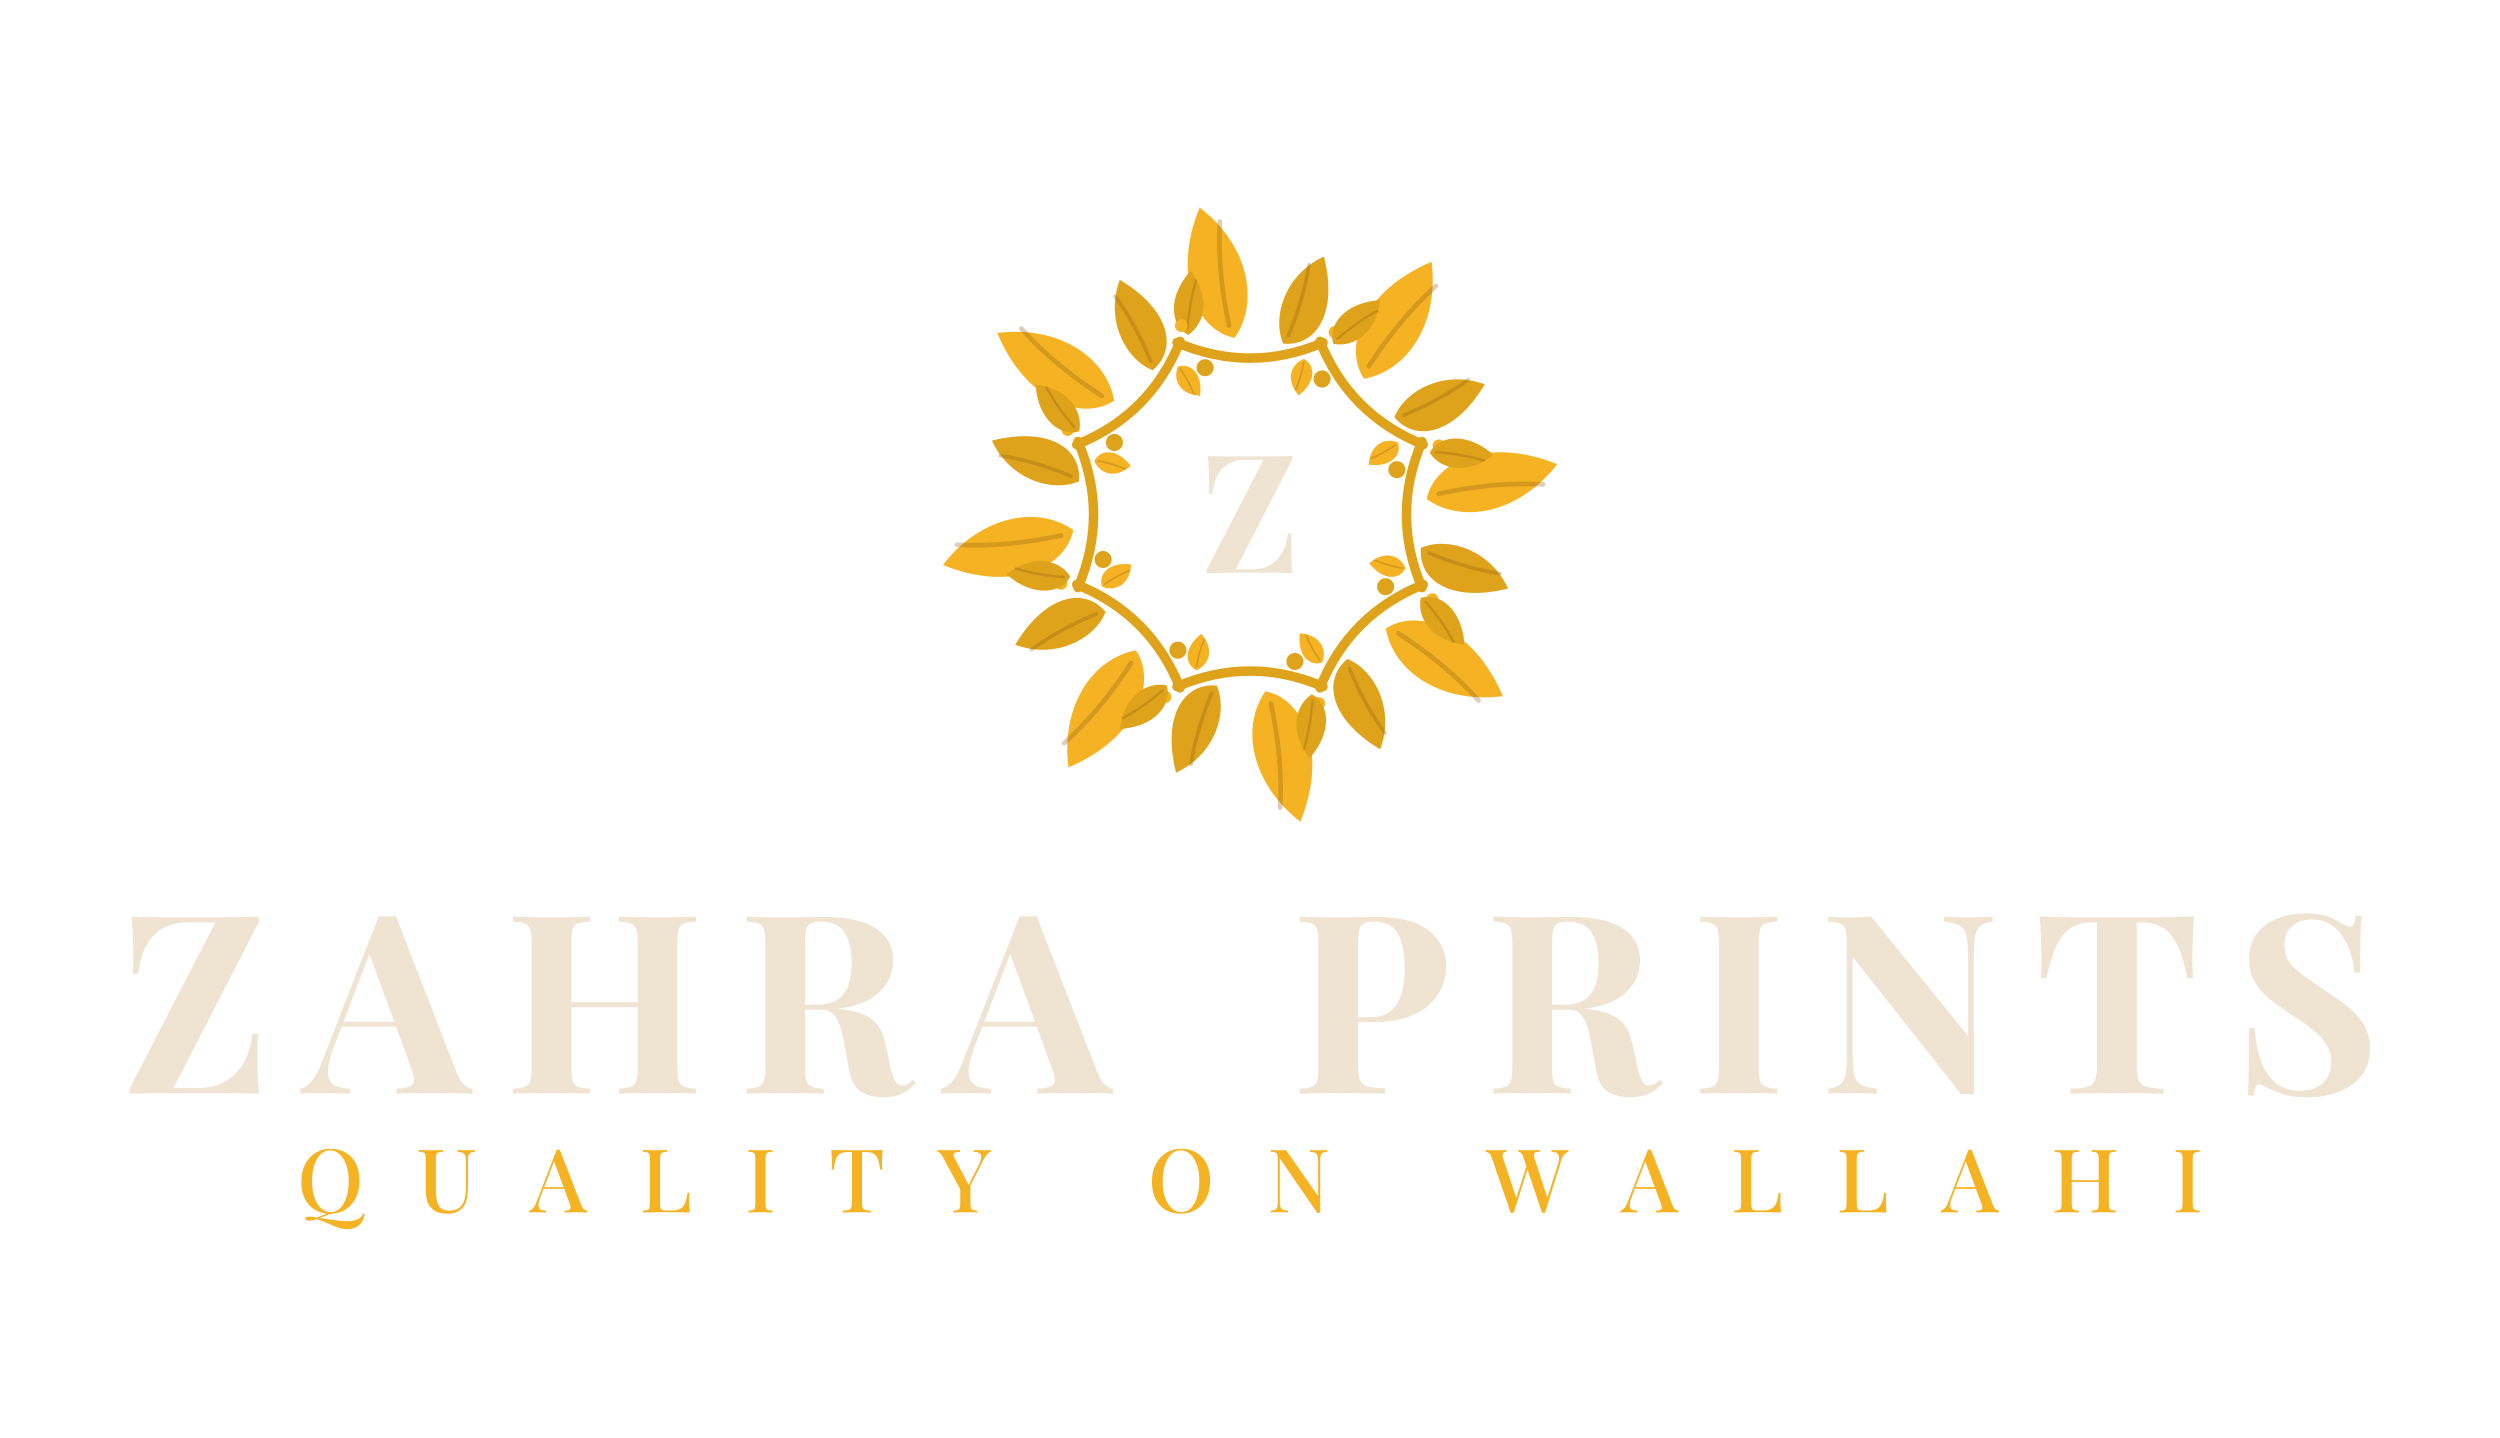
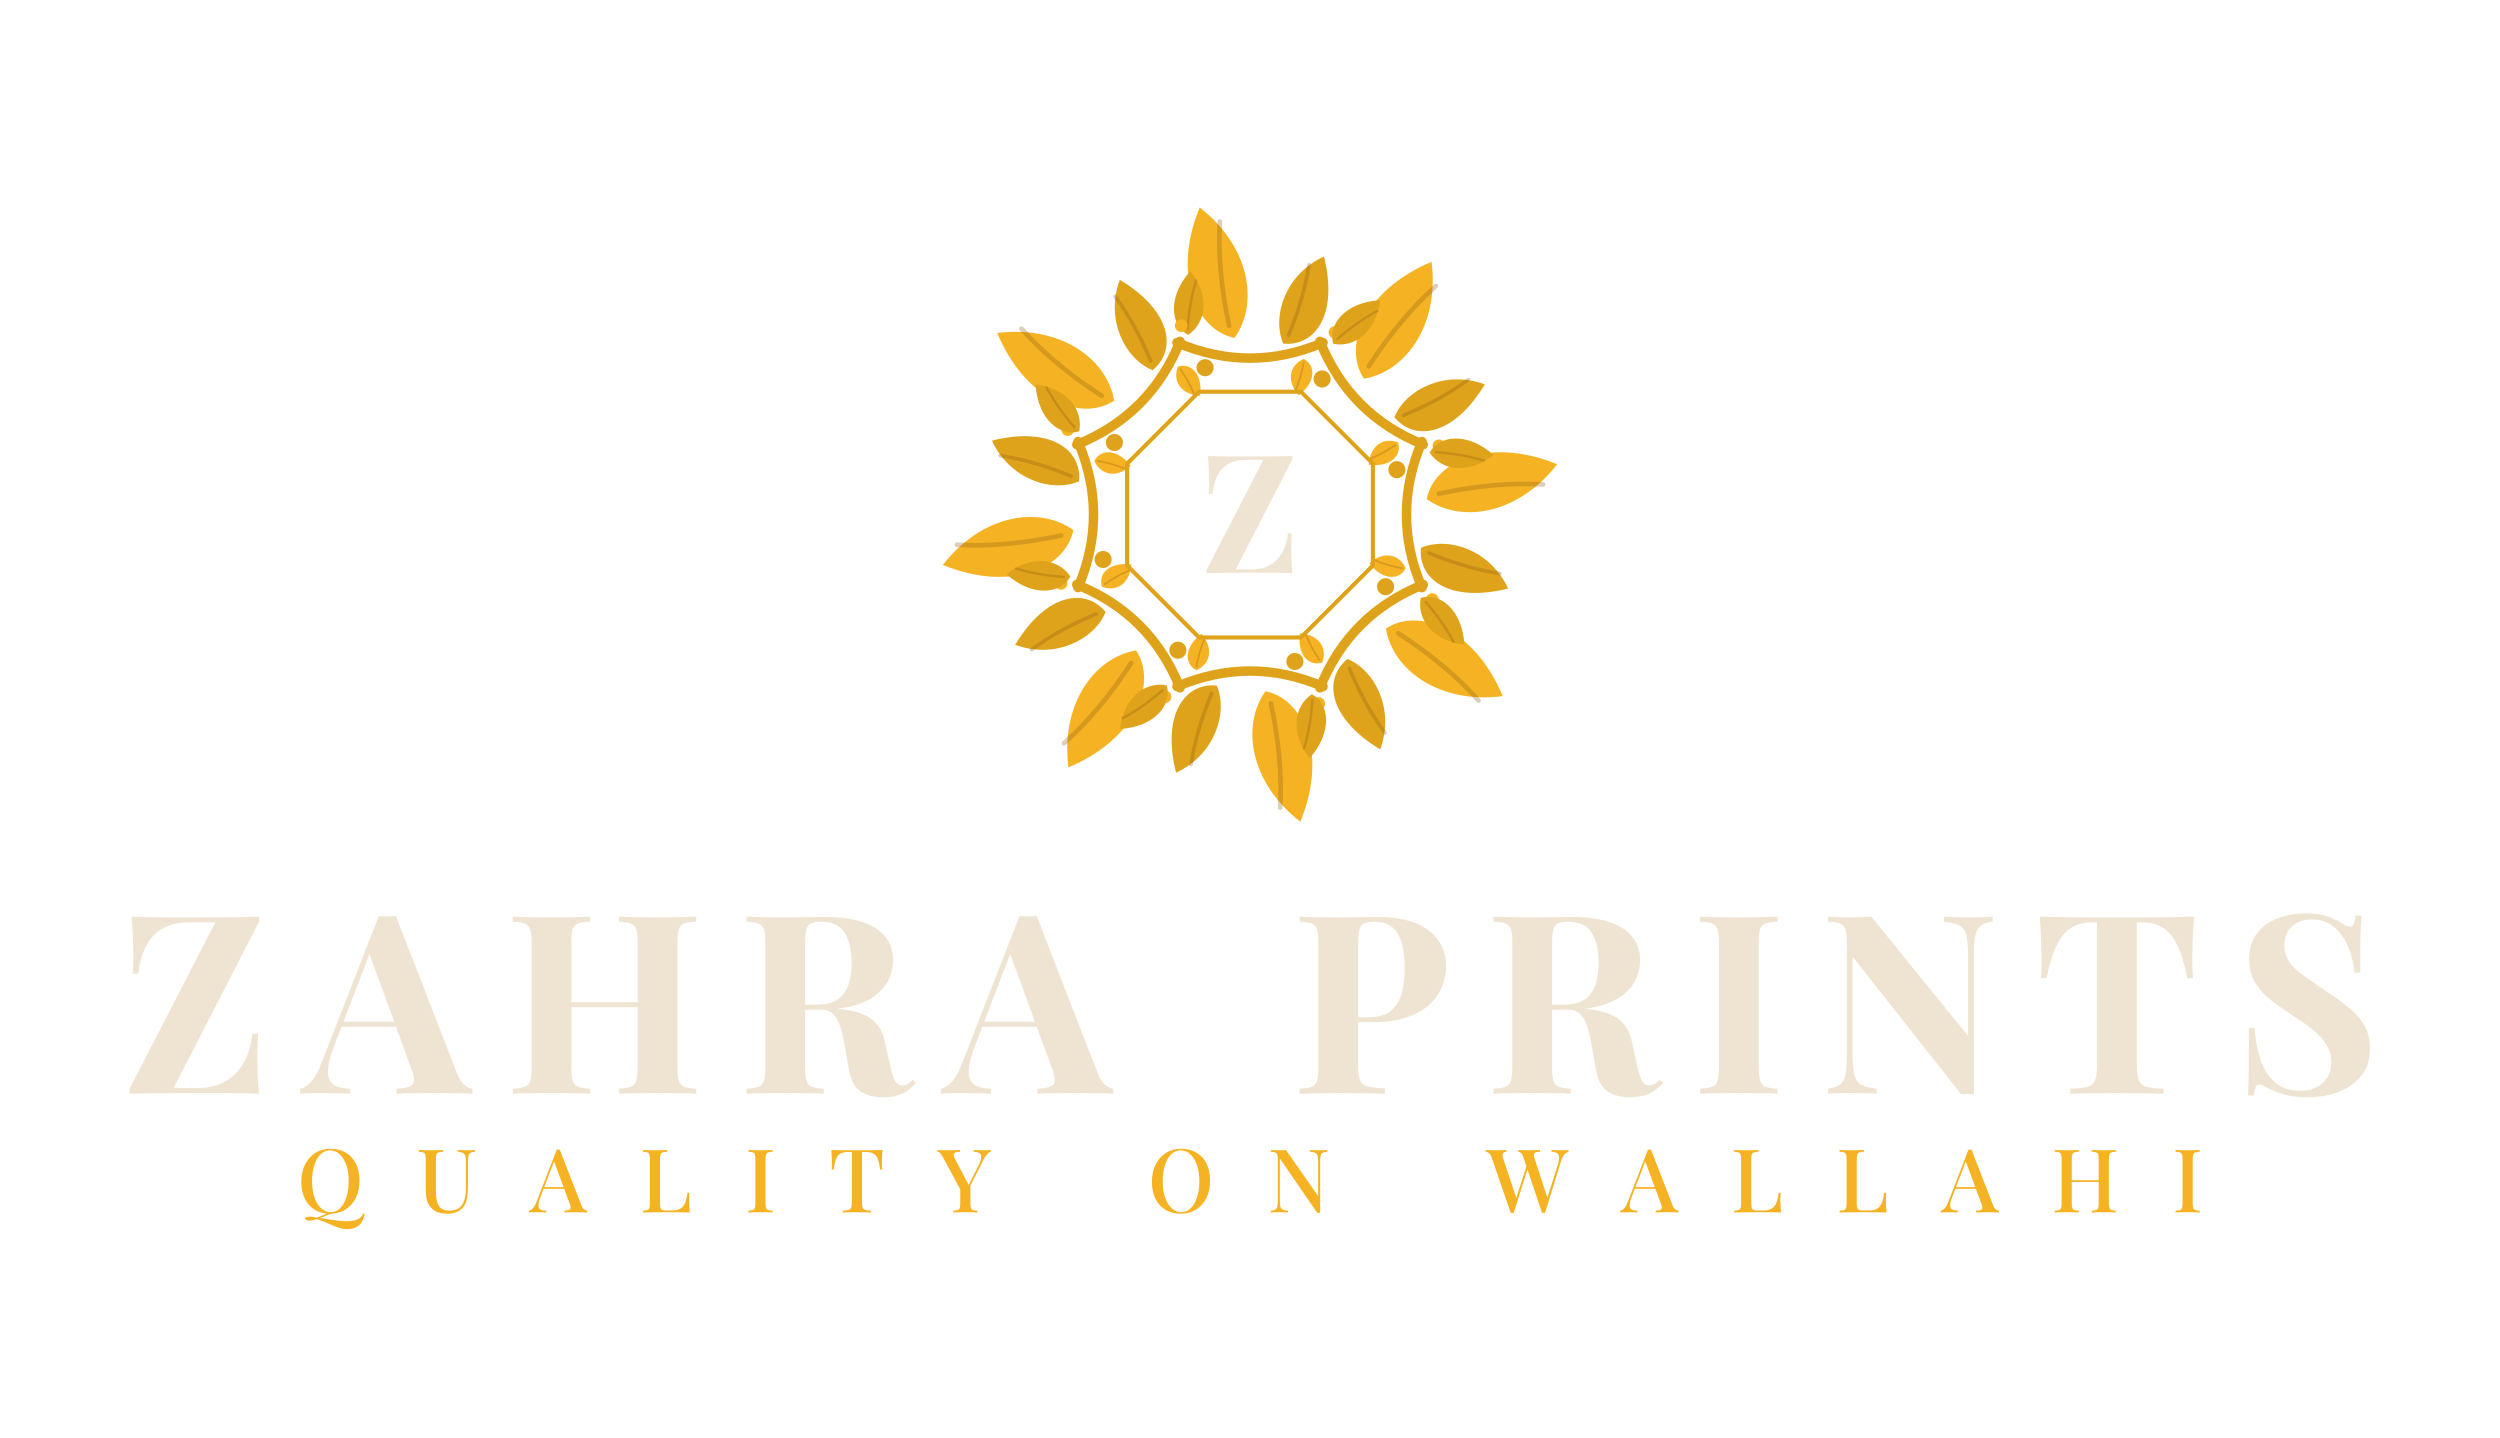
<svg xmlns="http://www.w3.org/2000/svg" viewBox="0 0 1200 690" width="1200" height="690" fill="none" role="img" aria-labelledby="zp-full-dark">
  <g transform="translate(448.00 95.00) scale(0.76)">
    <g transform="rotate(0 200 200)">
      <path d="M 153.89 91.38 Q 200.00 111.00 246.11 91.38" fill="none" stroke="#DFA31B" stroke-width="6" stroke-linecap="round" />
      <path d="M 190.24 88.43 C 205.95 66.27 199.63 30.29 168.20 6.02 C 150.40 49.54 166.48 83.75 190.24 88.43 Z" fill="#F5B324" />
      <path d="M 186.82 80.75 Q 179.19 45.38 180.95 14.90" fill="none" stroke="#8A5A12" stroke-width="2.97" stroke-linecap="round" opacity="0.30" />
      <path d="M 220.99 92.02 C 241.13 94.03 255.92 73.61 246.71 36.99 C 222.41 48.11 213.58 74.72 220.99 92.02 Z" fill="#DFA31B" />
      <path d="M 224.27 86.99 Q 234.12 63.25 237.22 42.18" fill="none" stroke="#8A5A12" stroke-width="2.31" stroke-linecap="round" opacity="0.30" />
      <path d="M 160.93 86.54 C 172.38 78.90 174.86 61.75 162.32 46.17 C 147.39 63.02 150.08 80.84 160.93 86.54 Z" fill="#DFA31B" />
      <path d="M 160.57 82.55 Q 161.82 65.53 165.92 52.23" fill="none" stroke="#8A5A12" stroke-width="1.54" stroke-linecap="round" opacity="0.30" />
      <path d="M 233.86 101.67 C 225.24 105.50 222.52 115.21 230.76 124.72 C 242.16 115.78 241.23 105.45 233.86 101.67 Z" fill="#F5B324" />
      <path d="M 233.86 103.97 Q 232.14 113.66 228.86 121.08" fill="none" stroke="#8A5A12" stroke-width="1.10" stroke-linecap="round" opacity="0.30" />
      <circle cx="171.64" cy="107.24" r="5.4" fill="#DFA31B" />
      <circle cx="253.67" cy="84.90" r="4.0" fill="#F5B324" />
    </g>
    <g transform="rotate(45 200 200)">
      <path d="M 153.89 91.38 Q 200.00 111.00 246.11 91.38" fill="none" stroke="#DFA31B" stroke-width="6" stroke-linecap="round" />
      <path d="M 190.24 88.43 C 205.95 66.27 199.63 30.29 168.20 6.02 C 150.40 49.54 166.48 83.75 190.24 88.43 Z" fill="#F5B324" />
      <path d="M 186.82 80.75 Q 179.19 45.38 180.95 14.90" fill="none" stroke="#8A5A12" stroke-width="2.97" stroke-linecap="round" opacity="0.30" />
      <path d="M 220.99 92.02 C 241.13 94.03 255.92 73.61 246.71 36.99 C 222.41 48.11 213.58 74.72 220.99 92.02 Z" fill="#DFA31B" />
      <path d="M 224.27 86.99 Q 234.12 63.25 237.22 42.18" fill="none" stroke="#8A5A12" stroke-width="2.31" stroke-linecap="round" opacity="0.30" />
      <path d="M 160.93 86.54 C 172.38 78.90 174.86 61.75 162.32 46.17 C 147.39 63.02 150.08 80.84 160.93 86.54 Z" fill="#DFA31B" />
      <path d="M 160.57 82.55 Q 161.82 65.53 165.92 52.23" fill="none" stroke="#8A5A12" stroke-width="1.54" stroke-linecap="round" opacity="0.30" />
      <path d="M 233.86 101.67 C 225.24 105.50 222.52 115.21 230.76 124.72 C 242.16 115.78 241.23 105.45 233.86 101.67 Z" fill="#F5B324" />
      <path d="M 233.86 103.97 Q 232.14 113.66 228.86 121.08" fill="none" stroke="#8A5A12" stroke-width="1.10" stroke-linecap="round" opacity="0.30" />
      <circle cx="171.64" cy="107.24" r="5.4" fill="#DFA31B" />
      <circle cx="253.67" cy="84.90" r="4.0" fill="#F5B324" />
    </g>
    <g transform="rotate(90 200 200)">
      <path d="M 153.89 91.38 Q 200.00 111.00 246.11 91.38" fill="none" stroke="#DFA31B" stroke-width="6" stroke-linecap="round" />
      <path d="M 190.24 88.43 C 205.95 66.27 199.63 30.29 168.20 6.02 C 150.40 49.54 166.48 83.75 190.24 88.43 Z" fill="#F5B324" />
      <path d="M 186.82 80.75 Q 179.19 45.38 180.95 14.90" fill="none" stroke="#8A5A12" stroke-width="2.97" stroke-linecap="round" opacity="0.30" />
      <path d="M 220.99 92.02 C 241.13 94.03 255.92 73.61 246.71 36.99 C 222.41 48.11 213.58 74.72 220.99 92.02 Z" fill="#DFA31B" />
      <path d="M 224.27 86.99 Q 234.12 63.25 237.22 42.18" fill="none" stroke="#8A5A12" stroke-width="2.31" stroke-linecap="round" opacity="0.30" />
      <path d="M 160.93 86.54 C 172.38 78.90 174.86 61.75 162.32 46.17 C 147.39 63.02 150.08 80.84 160.93 86.54 Z" fill="#DFA31B" />
      <path d="M 160.57 82.55 Q 161.82 65.53 165.92 52.23" fill="none" stroke="#8A5A12" stroke-width="1.54" stroke-linecap="round" opacity="0.30" />
      <path d="M 233.86 101.67 C 225.24 105.50 222.52 115.21 230.76 124.72 C 242.16 115.78 241.23 105.45 233.86 101.67 Z" fill="#F5B324" />
      <path d="M 233.86 103.97 Q 232.14 113.66 228.86 121.08" fill="none" stroke="#8A5A12" stroke-width="1.10" stroke-linecap="round" opacity="0.30" />
      <circle cx="171.64" cy="107.24" r="5.4" fill="#DFA31B" />
      <circle cx="253.67" cy="84.90" r="4.0" fill="#F5B324" />
    </g>
    <g transform="rotate(135 200 200)">
      <path d="M 153.89 91.38 Q 200.00 111.00 246.11 91.38" fill="none" stroke="#DFA31B" stroke-width="6" stroke-linecap="round" />
      <path d="M 190.24 88.43 C 205.95 66.27 199.63 30.29 168.20 6.02 C 150.40 49.54 166.48 83.75 190.24 88.43 Z" fill="#F5B324" />
      <path d="M 186.82 80.75 Q 179.19 45.38 180.95 14.90" fill="none" stroke="#8A5A12" stroke-width="2.97" stroke-linecap="round" opacity="0.30" />
      <path d="M 220.99 92.02 C 241.13 94.03 255.92 73.61 246.71 36.99 C 222.41 48.11 213.58 74.72 220.99 92.02 Z" fill="#DFA31B" />
      <path d="M 224.27 86.99 Q 234.12 63.25 237.22 42.18" fill="none" stroke="#8A5A12" stroke-width="2.31" stroke-linecap="round" opacity="0.30" />
      <path d="M 160.93 86.54 C 172.38 78.90 174.86 61.75 162.32 46.17 C 147.39 63.02 150.08 80.84 160.93 86.54 Z" fill="#DFA31B" />
      <path d="M 160.57 82.55 Q 161.82 65.53 165.92 52.23" fill="none" stroke="#8A5A12" stroke-width="1.54" stroke-linecap="round" opacity="0.30" />
      <path d="M 233.86 101.67 C 225.24 105.50 222.52 115.21 230.76 124.72 C 242.16 115.78 241.23 105.45 233.86 101.67 Z" fill="#F5B324" />
      <path d="M 233.86 103.97 Q 232.14 113.66 228.86 121.08" fill="none" stroke="#8A5A12" stroke-width="1.10" stroke-linecap="round" opacity="0.30" />
      <circle cx="171.64" cy="107.24" r="5.4" fill="#DFA31B" />
      <circle cx="253.67" cy="84.90" r="4.0" fill="#F5B324" />
    </g>
    <g transform="rotate(180 200 200)">
      <path d="M 153.89 91.38 Q 200.00 111.00 246.11 91.38" fill="none" stroke="#DFA31B" stroke-width="6" stroke-linecap="round" />
      <path d="M 190.24 88.43 C 205.95 66.27 199.63 30.29 168.20 6.02 C 150.40 49.54 166.48 83.75 190.24 88.43 Z" fill="#F5B324" />
      <path d="M 186.82 80.75 Q 179.19 45.38 180.95 14.90" fill="none" stroke="#8A5A12" stroke-width="2.97" stroke-linecap="round" opacity="0.30" />
      <path d="M 220.99 92.02 C 241.13 94.03 255.92 73.61 246.71 36.99 C 222.41 48.11 213.58 74.72 220.99 92.02 Z" fill="#DFA31B" />
      <path d="M 224.27 86.99 Q 234.12 63.25 237.22 42.18" fill="none" stroke="#8A5A12" stroke-width="2.31" stroke-linecap="round" opacity="0.30" />
      <path d="M 160.93 86.54 C 172.38 78.90 174.86 61.75 162.32 46.17 C 147.39 63.02 150.08 80.84 160.93 86.54 Z" fill="#DFA31B" />
      <path d="M 160.57 82.55 Q 161.82 65.53 165.92 52.23" fill="none" stroke="#8A5A12" stroke-width="1.54" stroke-linecap="round" opacity="0.30" />
      <path d="M 233.86 101.67 C 225.24 105.50 222.52 115.21 230.76 124.72 C 242.16 115.78 241.23 105.45 233.86 101.67 Z" fill="#F5B324" />
      <path d="M 233.86 103.97 Q 232.14 113.66 228.86 121.08" fill="none" stroke="#8A5A12" stroke-width="1.10" stroke-linecap="round" opacity="0.30" />
      <circle cx="171.64" cy="107.24" r="5.4" fill="#DFA31B" />
      <circle cx="253.67" cy="84.90" r="4.0" fill="#F5B324" />
    </g>
    <g transform="rotate(225 200 200)">
      <path d="M 153.89 91.38 Q 200.00 111.00 246.11 91.38" fill="none" stroke="#DFA31B" stroke-width="6" stroke-linecap="round" />
      <path d="M 190.24 88.43 C 205.95 66.27 199.63 30.29 168.20 6.02 C 150.40 49.54 166.48 83.75 190.24 88.43 Z" fill="#F5B324" />
      <path d="M 186.82 80.75 Q 179.19 45.38 180.95 14.90" fill="none" stroke="#8A5A12" stroke-width="2.97" stroke-linecap="round" opacity="0.30" />
      <path d="M 220.99 92.02 C 241.13 94.03 255.92 73.61 246.71 36.99 C 222.41 48.11 213.58 74.72 220.99 92.02 Z" fill="#DFA31B" />
      <path d="M 224.27 86.99 Q 234.12 63.25 237.22 42.18" fill="none" stroke="#8A5A12" stroke-width="2.31" stroke-linecap="round" opacity="0.30" />
      <path d="M 160.93 86.54 C 172.38 78.90 174.86 61.75 162.32 46.17 C 147.39 63.02 150.08 80.84 160.93 86.54 Z" fill="#DFA31B" />
      <path d="M 160.57 82.55 Q 161.82 65.53 165.92 52.23" fill="none" stroke="#8A5A12" stroke-width="1.54" stroke-linecap="round" opacity="0.30" />
      <path d="M 233.86 101.67 C 225.24 105.50 222.52 115.21 230.76 124.72 C 242.16 115.78 241.23 105.45 233.86 101.67 Z" fill="#F5B324" />
      <path d="M 233.86 103.97 Q 232.14 113.66 228.86 121.08" fill="none" stroke="#8A5A12" stroke-width="1.10" stroke-linecap="round" opacity="0.30" />
      <circle cx="171.64" cy="107.24" r="5.4" fill="#DFA31B" />
      <circle cx="253.67" cy="84.90" r="4.0" fill="#F5B324" />
    </g>
    <g transform="rotate(270 200 200)">
      <path d="M 153.89 91.38 Q 200.00 111.00 246.11 91.38" fill="none" stroke="#DFA31B" stroke-width="6" stroke-linecap="round" />
      <path d="M 190.24 88.43 C 205.95 66.27 199.63 30.29 168.20 6.02 C 150.40 49.54 166.48 83.75 190.24 88.43 Z" fill="#F5B324" />
      <path d="M 186.82 80.75 Q 179.19 45.38 180.95 14.90" fill="none" stroke="#8A5A12" stroke-width="2.97" stroke-linecap="round" opacity="0.30" />
      <path d="M 220.99 92.02 C 241.13 94.03 255.92 73.61 246.71 36.99 C 222.41 48.11 213.58 74.72 220.99 92.02 Z" fill="#DFA31B" />
      <path d="M 224.27 86.99 Q 234.12 63.25 237.22 42.18" fill="none" stroke="#8A5A12" stroke-width="2.31" stroke-linecap="round" opacity="0.30" />
      <path d="M 160.93 86.54 C 172.38 78.90 174.86 61.75 162.32 46.17 C 147.39 63.02 150.08 80.84 160.93 86.54 Z" fill="#DFA31B" />
      <path d="M 160.57 82.55 Q 161.82 65.53 165.92 52.23" fill="none" stroke="#8A5A12" stroke-width="1.54" stroke-linecap="round" opacity="0.30" />
      <path d="M 233.86 101.67 C 225.24 105.50 222.52 115.21 230.76 124.72 C 242.16 115.78 241.23 105.45 233.86 101.67 Z" fill="#F5B324" />
      <path d="M 233.86 103.97 Q 232.14 113.66 228.86 121.08" fill="none" stroke="#8A5A12" stroke-width="1.10" stroke-linecap="round" opacity="0.30" />
      <circle cx="171.64" cy="107.24" r="5.4" fill="#DFA31B" />
      <circle cx="253.67" cy="84.90" r="4.0" fill="#F5B324" />
    </g>
    <g transform="rotate(315 200 200)">
      <path d="M 153.89 91.38 Q 200.00 111.00 246.11 91.38" fill="none" stroke="#DFA31B" stroke-width="6" stroke-linecap="round" />
      <path d="M 190.24 88.43 C 205.95 66.27 199.63 30.29 168.20 6.02 C 150.40 49.54 166.48 83.75 190.24 88.43 Z" fill="#F5B324" />
      <path d="M 186.82 80.75 Q 179.19 45.38 180.95 14.90" fill="none" stroke="#8A5A12" stroke-width="2.97" stroke-linecap="round" opacity="0.30" />
      <path d="M 220.99 92.02 C 241.13 94.03 255.92 73.61 246.71 36.99 C 222.41 48.11 213.58 74.72 220.99 92.02 Z" fill="#DFA31B" />
      <path d="M 224.27 86.99 Q 234.12 63.25 237.22 42.18" fill="none" stroke="#8A5A12" stroke-width="2.31" stroke-linecap="round" opacity="0.30" />
      <path d="M 160.93 86.54 C 172.38 78.90 174.86 61.75 162.32 46.17 C 147.39 63.02 150.08 80.84 160.93 86.54 Z" fill="#DFA31B" />
      <path d="M 160.57 82.55 Q 161.82 65.53 165.92 52.23" fill="none" stroke="#8A5A12" stroke-width="1.54" stroke-linecap="round" opacity="0.30" />
      <path d="M 233.86 101.67 C 225.24 105.50 222.52 115.21 230.76 124.72 C 242.16 115.78 241.23 105.45 233.86 101.67 Z" fill="#F5B324" />
      <path d="M 233.86 103.97 Q 232.14 113.66 228.86 121.08" fill="none" stroke="#8A5A12" stroke-width="1.10" stroke-linecap="round" opacity="0.30" />
      <circle cx="171.64" cy="107.24" r="5.4" fill="#DFA31B" />
      <circle cx="253.67" cy="84.90" r="4.0" fill="#F5B324" />
    </g>
+     <path d="M 232.15 122.39 L 277.61 167.85 L 277.61 232.15 L 232.15 277.61 L 167.85 277.61 L 122.39 232.15 L 122.39 167.85 L 167.85 122.39 Z" fill="none" stroke="#DFA31B" stroke-width="2.6" stroke-linejoin="round" />
    <path d="M226.76 163.00V165.09L191.01 234.60H201.88Q205.44 234.60 209.04 233.45Q212.65 232.30 215.73 229.68Q218.81 227.07 221.01 222.73Q223.20 218.40 223.94 211.92H226.34Q226.03 215.47 226.03 221.11Q226.03 223.52 226.13 227.91Q226.23 232.30 226.76 237.00Q222.89 236.79 218.29 236.74Q213.69 236.69 209.15 236.69Q204.60 236.69 200.73 236.69Q193.94 236.69 186.52 236.74Q179.10 236.79 172.62 237.00V234.91L208.47 165.40H197.18Q193.21 165.40 189.81 166.45Q186.41 167.49 183.59 169.95Q180.77 172.41 178.89 176.54Q177.01 180.66 176.27 186.83H173.87Q174.08 185.37 174.13 183.28Q174.18 181.19 174.18 178.89Q174.18 176.48 174.03 172.09Q173.87 167.70 173.45 163.00Q176.90 163.10 181.08 163.21Q185.26 163.31 189.39 163.31Q193.52 163.31 196.97 163.31Q203.97 163.31 211.92 163.26Q219.86 163.21 226.76 163.00Z" fill="#EFE4D2" />
  </g>
  <path d="M124.37 440.00V442.40L83.31 522.24H95.80Q99.88 522.24 104.02 520.92Q108.16 519.60 111.71 516.60Q115.25 513.59 117.77 508.61Q120.29 503.63 121.13 496.19H123.89Q123.53 500.27 123.53 506.75Q123.53 509.51 123.65 514.56Q123.77 519.60 124.37 525.00Q119.93 524.76 114.65 524.70Q109.36 524.64 104.14 524.64Q98.92 524.64 94.48 524.64Q86.67 524.64 78.15 524.70Q69.63 524.76 62.18 525.00V522.60L103.36 442.76H90.40Q85.83 442.76 81.93 443.96Q78.03 445.16 74.79 447.98Q71.55 450.81 69.39 455.55Q67.22 460.29 66.38 467.37H63.62Q63.86 465.69 63.92 463.29Q63.98 460.89 63.98 458.25Q63.98 455.49 63.80 450.44Q63.62 445.40 63.14 440.00Q67.10 440.12 71.91 440.24Q76.71 440.36 81.45 440.36Q86.19 440.36 90.16 440.36Q98.20 440.36 107.32 440.30Q116.45 440.24 124.37 440.00Z M190.07 439.76 219.25 514.92Q220.93 519.24 223.03 520.86Q225.13 522.48 226.81 522.60V525.00Q223.21 524.76 218.35 524.70Q213.48 524.64 208.56 524.64Q203.04 524.64 198.12 524.70Q193.19 524.76 190.31 525.00V522.60Q196.44 522.36 198.06 520.50Q199.68 518.64 197.28 512.51L176.87 456.69L179.03 453.57L160.78 501.11Q158.14 507.71 157.60 511.91Q157.06 516.12 158.20 518.40Q159.34 520.68 161.92 521.58Q164.50 522.48 168.10 522.60V525.00Q164.14 524.76 160.54 524.70Q156.94 524.64 153.22 524.64Q150.57 524.64 148.23 524.70Q145.89 524.76 144.09 525.00V522.60Q146.61 522.12 149.25 519.36Q151.90 516.60 154.42 509.99L181.79 439.76Q183.71 439.88 185.93 439.88Q188.15 439.88 190.07 439.76ZM198.48 490.42V492.82H162.70L163.90 490.42Z M297.07 525.00V522.60Q300.92 522.36 302.84 521.64Q304.76 520.92 305.42 518.76Q306.08 516.60 306.08 512.27V452.73Q306.08 448.28 305.42 446.18Q304.76 444.08 302.78 443.30Q300.80 442.52 297.07 442.40V440.00Q300.32 440.12 305.54 440.24Q310.76 440.36 315.92 440.36Q321.45 440.36 326.31 440.24Q331.17 440.12 334.17 440.00V442.40Q330.33 442.52 328.35 443.30Q326.37 444.08 325.77 446.18Q325.17 448.28 325.17 452.73V512.27Q325.17 516.60 325.83 518.76Q326.49 520.92 328.41 521.64Q330.33 522.36 334.17 522.60V525.00Q331.17 524.76 326.31 524.70Q321.45 524.64 315.92 524.64Q310.76 524.64 305.54 524.70Q300.32 524.76 297.07 525.00ZM246.17 525.00V522.60Q250.01 522.36 251.93 521.64Q253.85 520.92 254.51 518.76Q255.18 516.60 255.18 512.27V452.73Q255.18 448.28 254.51 446.18Q253.85 444.08 251.87 443.30Q249.89 442.52 246.17 442.40V440.00Q249.29 440.12 254.27 440.24Q259.26 440.36 265.14 440.36Q270.18 440.36 275.10 440.24Q280.03 440.12 283.27 440.00V442.40Q279.43 442.52 277.45 443.30Q275.46 444.08 274.86 446.18Q274.26 448.28 274.26 452.73V512.27Q274.26 516.60 274.92 518.76Q275.58 520.92 277.51 521.64Q279.43 522.36 283.27 522.60V525.00Q280.03 524.76 275.10 524.70Q270.18 524.64 265.14 524.64Q259.26 524.64 254.27 524.70Q249.29 524.76 246.17 525.00ZM266.46 483.46V481.06H313.88V483.46Z M358.33 440.00Q361.34 440.12 366.44 440.24Q371.54 440.36 376.58 440.36Q382.35 440.36 387.75 440.24Q393.15 440.12 395.43 440.12Q406.60 440.12 413.98 442.58Q421.36 445.04 425.03 449.72Q428.69 454.41 428.69 461.01Q428.69 465.09 427.01 469.23Q425.33 473.38 421.30 476.92Q417.28 480.46 410.32 482.56Q403.36 484.66 392.79 484.66H381.27V482.26H391.59Q398.67 482.26 402.34 479.56Q406.00 476.86 407.38 472.36Q408.76 467.85 408.76 462.33Q408.76 452.85 405.40 447.62Q402.04 442.40 393.87 442.40Q389.19 442.40 387.81 444.44Q386.43 446.48 386.43 452.73V512.27Q386.43 516.60 387.09 518.76Q387.75 520.92 389.67 521.64Q391.59 522.36 395.43 522.60V525.00Q392.19 524.76 387.27 524.70Q382.35 524.64 377.30 524.64Q371.54 524.64 366.44 524.70Q361.34 524.76 358.33 525.00V522.60Q362.18 522.36 364.10 521.64Q366.02 520.92 366.68 518.76Q367.34 516.60 367.34 512.27V452.73Q367.34 448.28 366.68 446.18Q366.02 444.08 364.04 443.30Q362.06 442.52 358.33 442.40ZM381.03 482.62Q386.19 482.74 389.97 483.10Q393.75 483.46 396.63 483.76Q399.51 484.06 401.80 484.18Q412.72 485.14 417.94 488.86Q423.17 492.58 424.73 500.03L427.49 512.39Q428.57 517.20 429.77 519.12Q430.97 521.04 433.25 521.04Q434.81 520.92 435.83 520.26Q436.85 519.60 438.05 518.28L439.73 519.72Q436.49 523.44 432.77 525.06Q429.05 526.68 423.77 526.68Q417.28 526.68 413.08 523.92Q408.88 521.16 407.56 513.71L405.40 501.71Q404.56 496.67 403.36 492.88Q402.16 489.10 400.05 486.88Q397.95 484.66 394.23 484.66H381.27Z M497.63 439.76 526.81 514.92Q528.49 519.24 530.59 520.86Q532.69 522.48 534.37 522.60V525.00Q530.77 524.76 525.90 524.70Q521.04 524.64 516.12 524.64Q510.60 524.64 505.68 524.70Q500.75 524.76 497.87 525.00V522.60Q503.99 522.36 505.62 520.50Q507.24 518.64 504.83 512.51L484.43 456.69L486.59 453.57L468.34 501.11Q465.70 507.71 465.16 511.91Q464.62 516.12 465.76 518.40Q466.90 520.68 469.48 521.58Q472.06 522.48 475.66 522.60V525.00Q471.70 524.76 468.10 524.70Q464.50 524.64 460.77 524.64Q458.13 524.64 455.79 524.70Q453.45 524.76 451.65 525.00V522.60Q454.17 522.12 456.81 519.36Q459.45 516.60 461.97 509.99L489.35 439.76Q491.27 439.88 493.49 439.88Q495.71 439.88 497.63 439.76ZM506.04 490.42V492.82H470.26L471.46 490.42Z M623.82 440.00Q626.82 440.12 631.92 440.24Q637.03 440.36 642.07 440.36Q647.83 440.36 653.23 440.24Q658.64 440.12 660.92 440.12Q677.61 440.12 685.89 446.72Q694.17 453.33 694.17 463.77Q694.17 468.09 692.49 472.84Q690.81 477.58 686.79 481.60Q682.77 485.62 675.81 488.14Q668.84 490.66 658.28 490.66H646.03V488.26H657.08Q664.16 488.26 667.82 485.02Q671.48 481.78 672.86 476.50Q674.24 471.21 674.24 465.09Q674.24 453.69 670.88 448.04Q667.52 442.40 659.36 442.40Q654.68 442.40 653.29 444.44Q651.91 446.48 651.91 452.73V511.55Q651.91 516.24 652.87 518.52Q653.83 520.80 656.60 521.52Q659.36 522.24 664.76 522.36V525.00Q661.04 524.88 655.16 524.76Q649.27 524.64 642.79 524.64Q637.63 524.64 632.70 524.76Q627.78 524.88 623.82 525.00V522.60Q627.66 522.36 629.58 521.64Q631.50 520.92 632.16 518.76Q632.82 516.60 632.82 512.27V452.73Q632.82 448.28 632.16 446.18Q631.50 444.08 629.52 443.30Q627.54 442.52 623.82 442.40Z M716.90 440.00Q719.90 440.12 725.00 440.24Q730.10 440.36 735.14 440.36Q740.91 440.36 746.31 440.24Q751.71 440.12 753.99 440.12Q765.16 440.12 772.54 442.58Q779.93 445.04 783.59 449.72Q787.25 454.41 787.25 461.01Q787.25 465.09 785.57 469.23Q783.89 473.38 779.87 476.92Q775.84 480.46 768.88 482.56Q761.92 484.66 751.35 484.66H739.83V482.26H750.15Q757.23 482.26 760.90 479.56Q764.56 476.86 765.94 472.36Q767.32 467.85 767.32 462.33Q767.32 452.85 763.96 447.62Q760.60 442.40 752.43 442.40Q747.75 442.40 746.37 444.44Q744.99 446.48 744.99 452.73V512.27Q744.99 516.60 745.65 518.76Q746.31 520.92 748.23 521.64Q750.15 522.36 753.99 522.60V525.00Q750.75 524.76 745.83 524.70Q740.91 524.64 735.86 524.64Q730.10 524.64 725.00 524.70Q719.90 524.76 716.90 525.00V522.60Q720.74 522.36 722.66 521.64Q724.58 520.92 725.24 518.76Q725.90 516.60 725.90 512.27V452.73Q725.90 448.28 725.24 446.18Q724.58 444.08 722.60 443.30Q720.62 442.52 716.90 442.40ZM739.59 482.62Q744.75 482.74 748.53 483.10Q752.31 483.46 755.19 483.76Q758.07 484.06 760.36 484.18Q771.28 485.14 776.50 488.86Q781.73 492.58 783.29 500.03L786.05 512.39Q787.13 517.20 788.33 519.12Q789.53 521.04 791.81 521.04Q793.37 520.92 794.39 520.26Q795.41 519.60 796.61 518.28L798.29 519.72Q795.05 523.44 791.33 525.06Q787.61 526.68 782.33 526.68Q775.84 526.68 771.64 523.92Q767.44 521.16 766.12 513.71L763.96 501.71Q763.12 496.67 761.92 492.88Q760.72 489.10 758.62 486.88Q756.51 484.66 752.79 484.66H739.83Z M853.19 440.00V442.40Q849.35 442.52 847.37 443.30Q845.39 444.08 844.79 446.18Q844.19 448.28 844.19 452.73V512.27Q844.19 516.60 844.85 518.76Q845.51 520.92 847.43 521.64Q849.35 522.36 853.19 522.60V525.00Q849.95 524.76 845.03 524.70Q840.10 524.64 835.06 524.64Q829.18 524.64 824.20 524.70Q819.21 524.76 816.09 525.00V522.60Q819.94 522.36 821.86 521.64Q823.78 520.92 824.44 518.76Q825.10 516.60 825.10 512.27V452.73Q825.10 448.28 824.44 446.18Q823.78 444.08 821.80 443.30Q819.81 442.52 816.09 442.40V440.00Q819.21 440.12 824.20 440.24Q829.18 440.36 835.06 440.36Q840.10 440.36 845.03 440.24Q849.95 440.12 853.19 440.00Z M956.47 440.00V442.40Q952.63 442.88 950.71 444.38Q948.79 445.88 948.13 449.12Q947.47 452.37 947.47 458.25V525.24Q946.03 525.12 944.52 525.12Q943.02 525.12 941.34 525.24L889.24 459.21V505.31Q889.24 511.91 889.96 515.46Q890.68 519.00 893.14 520.50Q895.60 522.00 900.88 522.60V525.00Q898.60 524.76 894.88 524.70Q891.16 524.64 887.92 524.64Q885.16 524.64 882.28 524.70Q879.39 524.76 877.47 525.00V522.60Q881.31 522.00 883.24 520.56Q885.16 519.12 885.82 515.82Q886.48 512.51 886.48 506.75V452.73Q886.48 448.28 885.82 446.18Q885.16 444.08 883.18 443.30Q881.19 442.52 877.47 442.40V440.00Q879.39 440.12 882.28 440.24Q885.16 440.36 887.92 440.36Q890.80 440.36 893.44 440.24Q896.08 440.12 898.24 440.00L944.70 497.27V459.69Q944.70 453.09 943.98 449.54Q943.26 446.00 940.80 444.44Q938.34 442.88 933.06 442.40V440.00Q935.34 440.12 939.06 440.24Q942.78 440.36 946.03 440.36Q948.91 440.36 951.73 440.24Q954.55 440.12 956.47 440.00Z M1053.15 440.00Q1052.67 446.12 1052.49 451.77Q1052.31 457.41 1052.31 460.41Q1052.31 463.05 1052.43 465.45Q1052.55 467.85 1052.67 469.53H1049.91Q1047.98 459.45 1045.04 453.57Q1042.10 447.68 1038.02 445.22Q1033.94 442.76 1028.42 442.76H1025.65V511.31Q1025.65 516.12 1026.67 518.52Q1027.69 520.92 1030.46 521.70Q1033.22 522.48 1038.50 522.60V525.00Q1034.78 524.88 1028.60 524.76Q1022.41 524.64 1015.69 524.64Q1009.09 524.64 1003.20 524.76Q997.32 524.88 993.72 525.00V522.60Q999.12 522.48 1001.88 521.70Q1004.64 520.92 1005.60 518.52Q1006.56 516.12 1006.56 511.31V442.76H1003.92Q998.40 442.76 994.32 445.22Q990.24 447.68 987.36 453.51Q984.47 459.33 982.31 469.53H979.55Q979.79 467.85 979.85 465.45Q979.91 463.05 979.91 460.41Q979.91 457.41 979.73 451.77Q979.55 446.12 979.07 440.00Q984.59 440.12 991.14 440.24Q997.68 440.36 1004.28 440.36Q1010.89 440.36 1016.17 440.36Q1021.57 440.36 1028.12 440.36Q1034.66 440.36 1041.26 440.24Q1047.86 440.12 1053.15 440.00Z M1106.48 438.44Q1113.57 438.44 1117.41 439.94Q1121.25 441.44 1124.01 443.12Q1125.45 443.96 1126.35 444.38Q1127.25 444.80 1128.09 444.80Q1129.29 444.80 1129.83 443.48Q1130.37 442.16 1130.73 439.52H1133.50Q1133.38 441.80 1133.20 444.98Q1133.02 448.16 1132.96 453.33Q1132.90 458.49 1132.90 466.89H1130.13Q1129.65 460.65 1127.25 454.77Q1124.85 448.88 1120.47 445.10Q1116.09 441.32 1109.72 441.32Q1103.96 441.32 1100.24 444.56Q1096.52 447.80 1096.52 453.57Q1096.52 458.37 1098.92 461.79Q1101.32 465.21 1105.94 468.45Q1110.56 471.69 1117.17 476.26Q1122.93 479.98 1127.49 483.70Q1132.06 487.42 1134.82 492.10Q1137.58 496.79 1137.58 503.27Q1137.58 511.19 1133.44 516.36Q1129.29 521.52 1122.57 524.10Q1115.85 526.68 1107.80 526.68Q1100.36 526.68 1095.92 525.24Q1091.48 523.80 1088.47 522.24Q1085.83 520.56 1084.39 520.56Q1083.19 520.56 1082.65 521.88Q1082.11 523.20 1081.75 525.84H1078.99Q1079.23 522.96 1079.29 519.12Q1079.35 515.28 1079.41 509.09Q1079.47 502.91 1079.47 493.43H1082.23Q1082.71 501.35 1084.93 508.25Q1087.15 515.16 1091.78 519.36Q1096.40 523.56 1104.08 523.56Q1108.28 523.56 1111.59 522.06Q1114.89 520.56 1116.93 517.56Q1118.97 514.56 1118.97 510.11Q1118.97 505.07 1116.63 501.35Q1114.29 497.63 1110.26 494.39Q1106.24 491.14 1100.96 487.78Q1095.32 484.06 1090.40 480.34Q1085.47 476.62 1082.53 471.81Q1079.59 467.01 1079.59 460.41Q1079.59 452.85 1083.37 447.98Q1087.15 443.12 1093.34 440.78Q1099.52 438.44 1106.48 438.44Z" fill="#EFE4D2" />
  <path d="M174.41 582.47 175.08 582.72Q174.66 584.67 173.98 586.00Q173.31 587.34 172.33 588.14Q171.53 588.86 170.13 589.42Q168.73 589.97 166.69 589.97Q164.45 589.97 162.31 589.22Q160.17 588.48 157.90 587.44Q155.64 586.41 152.97 585.47Q152.67 585.39 152.42 585.31Q152.16 585.22 151.95 585.18Q151.14 585.52 150.21 585.71Q149.28 585.90 148.43 585.90Q147.58 585.90 147.03 585.67Q146.48 585.43 146.48 584.97Q146.48 583.99 148.77 583.99Q150.25 583.99 151.95 584.42Q153.52 583.99 154.62 583.46Q155.72 582.93 156.91 582.47Q158.09 582.00 159.75 581.87L159.79 582.55Q158.52 582.68 157.56 583.04Q156.61 583.40 155.68 583.82Q154.75 584.25 153.43 584.63Q155.85 584.97 158.39 585.37Q160.93 585.77 163.22 586.00Q165.51 586.24 167.20 586.15Q170.08 586.07 171.78 585.20Q173.47 584.33 174.41 582.47ZM158.60 551.41Q162.75 551.41 165.91 553.23Q169.07 555.05 170.81 558.46Q172.54 561.87 172.54 566.75Q172.54 571.49 170.76 575.05Q168.98 578.61 165.81 580.60Q162.63 582.59 158.56 582.59Q154.36 582.59 151.23 580.77Q148.09 578.95 146.36 575.52Q144.62 572.08 144.62 567.25Q144.62 562.51 146.42 558.95Q148.22 555.39 151.36 553.40Q154.49 551.41 158.60 551.41ZM158.43 552.17Q155.81 552.17 153.86 554.08Q151.91 555.98 150.85 559.33Q149.79 562.68 149.79 567.08Q149.79 571.58 150.97 574.90Q152.16 578.23 154.19 580.03Q156.23 581.83 158.73 581.83Q161.36 581.83 163.28 579.92Q165.21 578.02 166.29 574.65Q167.37 571.28 167.37 566.92Q167.37 562.38 166.17 559.08Q164.96 555.77 162.94 553.97Q160.93 552.17 158.43 552.17Z M227.96 552.00V552.85Q226.57 552.93 225.85 553.36Q225.13 553.78 224.87 554.73Q224.62 555.69 224.62 557.42V569.67Q224.62 572.55 224.24 574.80Q223.85 577.04 222.88 578.65Q221.82 580.43 219.76 581.51Q217.71 582.59 214.87 582.59Q212.84 582.59 210.93 582.13Q209.02 581.66 207.58 580.35Q206.31 579.20 205.59 577.85Q204.87 576.49 204.62 574.56Q204.36 572.64 204.36 569.80V556.49Q204.36 554.92 204.13 554.18Q203.90 553.44 203.18 553.17Q202.46 552.89 201.01 552.85V552.00Q201.99 552.04 203.54 552.08Q205.08 552.13 206.86 552.13Q208.47 552.13 210.06 552.08Q211.65 552.04 212.67 552.00V552.85Q211.23 552.89 210.49 553.17Q209.74 553.44 209.49 554.18Q209.24 554.92 209.24 556.49V571.15Q209.24 573.31 209.47 575.14Q209.70 576.96 210.36 578.29Q211.01 579.63 212.31 580.37Q213.60 581.11 215.68 581.11Q218.81 581.11 220.53 579.69Q222.24 578.27 222.94 575.79Q223.64 573.31 223.64 570.14V557.59Q223.64 555.77 223.30 554.80Q222.96 553.82 222.12 553.38Q221.27 552.93 219.70 552.85V552.00Q220.51 552.04 221.78 552.08Q223.05 552.13 224.11 552.13Q225.21 552.13 226.25 552.08Q227.29 552.04 227.96 552.00Z M268.68 551.83 279.02 578.44Q279.61 580.01 280.40 580.56Q281.18 581.11 281.86 581.15V582.00Q280.84 581.92 279.47 581.89Q278.09 581.87 276.69 581.87Q274.91 581.87 273.39 581.89Q271.86 581.92 270.93 582.00V581.15Q273.09 581.07 273.66 580.41Q274.23 579.75 273.39 577.59L265.76 557.00L266.44 556.24L259.40 574.63Q258.64 576.53 258.49 577.81Q258.34 579.08 258.70 579.80Q259.06 580.52 259.95 580.81Q260.84 581.11 262.16 581.15V582.00Q260.89 581.92 259.59 581.89Q258.30 581.87 257.16 581.87Q256.14 581.87 255.36 581.89Q254.57 581.92 253.94 582.00V581.15Q254.83 580.94 255.72 580.09Q256.61 579.25 257.41 577.21L267.24 551.83Q267.58 551.83 267.96 551.83Q268.34 551.83 268.68 551.83ZM273.13 569.80V570.64H260.50L260.93 569.80Z M320.25 552.00V552.85Q318.81 552.89 318.07 553.17Q317.32 553.44 317.07 554.18Q316.82 554.92 316.82 556.49V577.68Q316.82 579.12 317.05 579.84Q317.28 580.56 317.98 580.79Q318.68 581.03 319.99 581.03H322.75Q324.57 581.03 325.82 580.52Q327.07 580.01 327.92 578.99Q328.77 577.97 329.23 576.36Q329.70 574.75 329.95 572.59H330.93Q330.80 573.95 330.80 576.15Q330.80 577.00 330.86 578.63Q330.93 580.26 331.10 582.00Q328.93 581.92 326.22 581.89Q323.51 581.87 321.39 581.87Q320.42 581.87 318.89 581.87Q317.37 581.87 315.61 581.89Q313.85 581.92 312.05 581.94Q310.25 581.96 308.60 582.00V581.15Q310.04 581.07 310.76 580.81Q311.48 580.56 311.71 579.80Q311.94 579.03 311.94 577.51V556.49Q311.94 554.92 311.71 554.18Q311.48 553.44 310.74 553.17Q309.99 552.89 308.60 552.85V552.00Q309.57 552.04 311.12 552.08Q312.66 552.13 314.44 552.13Q316.05 552.13 317.64 552.08Q319.23 552.04 320.25 552.00Z M370.80 552.00V552.85Q369.40 552.89 368.68 553.17Q367.96 553.44 367.70 554.18Q367.45 554.92 367.45 556.49V577.51Q367.45 579.03 367.70 579.80Q367.96 580.56 368.68 580.81Q369.40 581.07 370.80 581.15V582.00Q369.78 581.92 368.23 581.89Q366.69 581.87 365.08 581.87Q363.30 581.87 361.75 581.89Q360.20 581.92 359.23 582.00V581.15Q360.67 581.07 361.39 580.81Q362.11 580.56 362.34 579.80Q362.58 579.03 362.58 577.51V556.49Q362.58 554.92 362.34 554.18Q362.11 553.44 361.37 553.17Q360.63 552.89 359.23 552.85V552.00Q360.20 552.04 361.75 552.08Q363.30 552.13 365.08 552.13Q366.69 552.13 368.23 552.08Q369.78 552.04 370.80 552.00Z M423.63 552.00Q423.46 553.78 423.40 555.45Q423.34 557.13 423.34 558.02Q423.34 558.99 423.38 559.88Q423.42 560.77 423.46 561.41H422.49Q422.07 558.23 421.37 556.41Q420.67 554.58 419.35 553.78Q418.04 552.97 415.58 552.97H413.76V577.13Q413.76 578.82 414.08 579.67Q414.40 580.52 415.35 580.79Q416.30 581.07 418.13 581.15V582.00Q416.94 581.92 415.07 581.89Q413.21 581.87 411.26 581.87Q409.23 581.87 407.43 581.89Q405.63 581.92 404.52 582.00V581.15Q406.35 581.07 407.28 580.79Q408.21 580.52 408.55 579.67Q408.89 578.82 408.89 577.13V552.97H407.02Q404.65 552.97 403.30 553.78Q401.94 554.58 401.26 556.41Q400.58 558.23 400.16 561.41H399.18Q399.27 560.77 399.29 559.88Q399.31 558.99 399.31 558.02Q399.31 557.13 399.25 555.45Q399.18 553.78 399.02 552.00Q400.84 552.04 403.00 552.08Q405.16 552.13 407.36 552.13Q409.57 552.13 411.35 552.13Q413.13 552.13 415.29 552.13Q417.45 552.13 419.65 552.08Q421.85 552.04 423.63 552.00Z M475.54 552.00V552.85Q474.69 553.06 473.82 554.01Q472.95 554.97 471.89 557.00L463.55 573.57H462.40L452.49 555.26Q451.64 553.74 451.07 553.31Q450.50 552.89 450.03 552.89V552.00Q450.96 552.04 451.98 552.08Q453.00 552.13 454.18 552.13Q455.71 552.13 457.49 552.11Q459.27 552.08 460.79 552.00V552.89Q459.73 552.89 458.91 553.10Q458.08 553.31 457.81 553.93Q457.53 554.54 458.12 555.69L465.12 569.12L464.44 569.84L469.65 559.46Q470.96 556.87 470.98 555.45Q471.00 554.03 470.05 553.46Q469.10 552.89 467.32 552.85V552.00Q468.63 552.04 469.90 552.08Q471.17 552.13 472.32 552.13Q473.38 552.13 474.14 552.08Q474.90 552.04 475.54 552.00ZM465.79 568.36V577.51Q465.79 579.03 466.05 579.80Q466.30 580.56 467.02 580.81Q467.74 581.07 469.14 581.15V582.00Q468.12 581.92 466.56 581.89Q464.99 581.87 463.38 581.87Q461.64 581.87 460.07 581.89Q458.50 581.92 457.57 582.00V581.15Q459.01 581.07 459.73 580.81Q460.45 580.56 460.69 579.80Q460.92 579.03 460.92 577.51V568.82L463.67 571.45Z M566.91 551.41Q571.06 551.41 574.22 553.23Q577.37 555.05 579.11 558.46Q580.85 561.87 580.85 566.75Q580.85 571.49 579.07 575.05Q577.29 578.61 574.11 580.60Q570.93 582.59 566.87 582.59Q562.67 582.59 559.53 580.77Q556.40 578.95 554.66 575.52Q552.92 572.08 552.92 567.25Q552.92 562.51 554.73 558.95Q556.53 555.39 559.66 553.40Q562.80 551.41 566.91 551.41ZM566.74 552.17Q564.11 552.17 562.16 554.08Q560.21 555.98 559.15 559.33Q558.09 562.68 558.09 567.08Q558.09 571.58 559.28 574.90Q560.47 578.23 562.50 580.03Q564.53 581.83 567.03 581.83Q569.66 581.83 571.59 579.92Q573.52 578.02 574.60 574.65Q575.68 571.28 575.68 566.92Q575.68 562.38 574.47 559.08Q573.26 555.77 571.25 553.97Q569.24 552.17 566.74 552.17Z M637.03 552.00V552.85Q635.59 552.93 634.87 553.36Q634.15 553.78 633.92 554.73Q633.69 555.69 633.69 557.42V582.17Q633.35 582.17 633.01 582.17Q632.67 582.17 632.29 582.17L614.32 556.07V576.41Q614.32 578.19 614.58 579.18Q614.83 580.18 615.68 580.60Q616.52 581.03 618.26 581.15V582.00Q617.46 581.92 616.21 581.89Q614.96 581.87 613.85 581.87Q612.80 581.87 611.74 581.89Q610.68 581.92 610.00 582.00V581.15Q611.40 581.03 612.12 580.62Q612.84 580.22 613.09 579.25Q613.35 578.27 613.35 576.58V556.49Q613.35 554.92 613.09 554.18Q612.84 553.44 612.12 553.17Q611.40 552.89 610.00 552.85V552.00Q610.68 552.04 611.74 552.08Q612.80 552.13 613.85 552.13Q614.79 552.13 615.68 552.08Q616.57 552.04 617.24 552.00L632.71 574.12V557.59Q632.71 555.77 632.44 554.80Q632.16 553.82 631.31 553.38Q630.47 552.93 628.77 552.85V552.00Q629.53 552.04 630.80 552.08Q632.08 552.13 633.18 552.13Q634.24 552.13 635.30 552.08Q636.35 552.04 637.03 552.00Z M752.89 552.00V552.85Q752.05 553.06 751.07 553.97Q750.10 554.88 749.42 557.00L741.62 582.17Q741.45 582.17 741.26 582.17Q741.07 582.17 740.90 582.17Q740.69 582.17 740.52 582.17Q740.35 582.17 740.18 582.17L731.20 555.43Q730.69 553.86 730.03 553.38Q729.38 552.89 728.78 552.85V552.00Q729.67 552.04 730.99 552.08Q732.30 552.13 733.53 552.13Q735.27 552.13 736.77 552.08Q738.27 552.04 739.16 552.00V552.85Q737.89 552.89 737.15 553.12Q736.41 553.36 736.30 554.08Q736.20 554.80 736.71 556.41L742.94 575.56L742.22 576.49L747.55 559.67Q748.40 557.04 748.34 555.58Q748.27 554.12 747.36 553.50Q746.45 552.89 744.72 552.85V552.00Q745.99 552.04 747.26 552.08Q748.53 552.13 749.72 552.13Q750.77 552.13 751.52 552.08Q752.26 552.04 752.89 552.00ZM723.06 552.00V552.85Q722.05 552.93 721.62 553.33Q721.20 553.74 721.22 554.48Q721.24 555.22 721.62 556.41L728.19 576.03L727.09 577.25L732.85 559.33L733.49 560.39L726.58 582.17Q726.41 582.17 726.24 582.17Q726.07 582.17 725.86 582.17Q725.69 582.17 725.50 582.17Q725.31 582.17 725.14 582.17L715.99 555.56Q715.44 553.95 714.63 553.42Q713.83 552.89 713.15 552.85V552.00Q714.16 552.04 715.56 552.08Q716.96 552.13 718.27 552.13Q719.80 552.13 721.05 552.08Q722.30 552.04 723.06 552.00Z M792.47 551.83 802.81 578.44Q803.40 580.01 804.18 580.56Q804.97 581.11 805.65 581.15V582.00Q804.63 581.92 803.25 581.89Q801.87 581.87 800.48 581.87Q798.70 581.87 797.17 581.89Q795.65 581.92 794.71 582.00V581.15Q796.87 581.07 797.45 580.41Q798.02 579.75 797.17 577.59L789.54 557.00L790.22 556.24L783.19 574.63Q782.43 576.53 782.28 577.81Q782.13 579.08 782.49 579.80Q782.85 580.52 783.74 580.81Q784.63 581.11 785.94 581.15V582.00Q784.67 581.92 783.38 581.89Q782.09 581.87 780.94 581.87Q779.93 581.87 779.14 581.89Q778.36 581.92 777.72 582.00V581.15Q778.61 580.94 779.50 580.09Q780.39 579.25 781.20 577.21L791.03 551.83Q791.37 551.83 791.75 551.83Q792.13 551.83 792.47 551.83ZM796.92 569.80V570.64H784.29L784.71 569.80Z M844.03 552.00V552.85Q842.59 552.89 841.85 553.17Q841.11 553.44 840.86 554.18Q840.60 554.92 840.60 556.49V577.68Q840.60 579.12 840.83 579.84Q841.07 580.56 841.77 580.79Q842.47 581.03 843.78 581.03H846.53Q848.36 581.03 849.61 580.52Q850.86 580.01 851.70 578.99Q852.55 577.97 853.02 576.36Q853.48 574.75 853.74 572.59H854.71Q854.58 573.95 854.58 576.15Q854.58 577.00 854.65 578.63Q854.71 580.26 854.88 582.00Q852.72 581.92 850.01 581.89Q847.30 581.87 845.18 581.87Q844.20 581.87 842.68 581.87Q841.15 581.87 839.39 581.89Q837.64 581.92 835.83 581.94Q834.03 581.96 832.38 582.00V581.15Q833.82 581.07 834.54 580.81Q835.26 580.56 835.50 579.80Q835.73 579.03 835.73 577.51V556.49Q835.73 554.92 835.50 554.18Q835.26 553.44 834.52 553.17Q833.78 552.89 832.38 552.85V552.00Q833.36 552.04 834.90 552.08Q836.45 552.13 838.23 552.13Q839.84 552.13 841.43 552.08Q843.02 552.04 844.03 552.00Z M894.67 552.00V552.85Q893.23 552.89 892.48 553.17Q891.74 553.44 891.49 554.18Q891.23 554.92 891.23 556.49V577.68Q891.23 579.12 891.47 579.84Q891.70 580.56 892.40 580.79Q893.10 581.03 894.41 581.03H897.17Q898.99 581.03 900.24 580.52Q901.49 580.01 902.34 578.99Q903.18 577.97 903.65 576.36Q904.12 574.75 904.37 572.59H905.34Q905.22 573.95 905.22 576.15Q905.22 577.00 905.28 578.63Q905.34 580.26 905.51 582.00Q903.35 581.92 900.64 581.89Q897.93 581.87 895.81 581.87Q894.84 581.87 893.31 581.87Q891.79 581.87 890.03 581.89Q888.27 581.92 886.47 581.94Q884.67 581.96 883.01 582.00V581.15Q884.46 581.07 885.18 580.81Q885.90 580.56 886.13 579.80Q886.36 579.03 886.36 577.51V556.49Q886.36 554.92 886.13 554.18Q885.90 553.44 885.15 553.17Q884.41 552.89 883.01 552.85V552.00Q883.99 552.04 885.54 552.08Q887.08 552.13 888.86 552.13Q890.47 552.13 892.06 552.08Q893.65 552.04 894.67 552.00Z M946.32 551.83 956.66 578.44Q957.25 580.01 958.03 580.56Q958.82 581.11 959.50 581.15V582.00Q958.48 581.92 957.10 581.89Q955.72 581.87 954.33 581.87Q952.55 581.87 951.02 581.89Q949.50 581.92 948.56 582.00V581.15Q950.72 581.07 951.30 580.41Q951.87 579.75 951.02 577.59L943.39 557.00L944.07 556.24L937.04 574.63Q936.28 576.53 936.13 577.81Q935.98 579.08 936.34 579.80Q936.70 580.52 937.59 580.81Q938.48 581.11 939.79 581.15V582.00Q938.52 581.92 937.23 581.89Q935.94 581.87 934.79 581.87Q933.78 581.87 932.99 581.89Q932.21 581.92 931.57 582.00V581.15Q932.46 580.94 933.35 580.09Q934.24 579.25 935.05 577.21L944.88 551.83Q945.22 551.83 945.60 551.83Q945.98 551.83 946.32 551.83ZM950.77 569.80V570.64H938.14L938.56 569.80Z M1004.03 582.00V581.15Q1005.47 581.07 1006.19 580.81Q1006.91 580.56 1007.14 579.80Q1007.37 579.03 1007.37 577.51V556.49Q1007.37 554.92 1007.14 554.18Q1006.91 553.44 1006.17 553.17Q1005.43 552.89 1004.03 552.85V552.00Q1005.09 552.04 1006.68 552.08Q1008.26 552.13 1009.83 552.13Q1011.61 552.13 1013.14 552.08Q1014.66 552.04 1015.60 552.00V552.85Q1014.20 552.89 1013.48 553.17Q1012.76 553.44 1012.50 554.18Q1012.25 554.92 1012.25 556.49V577.51Q1012.25 579.03 1012.50 579.80Q1012.76 580.56 1013.48 580.81Q1014.20 581.07 1015.60 581.15V582.00Q1014.66 581.92 1013.14 581.89Q1011.61 581.87 1009.83 581.87Q1008.26 581.87 1006.68 581.89Q1005.09 581.92 1004.03 582.00ZM986.23 582.00V581.15Q987.67 581.07 988.39 580.81Q989.11 580.56 989.35 579.80Q989.58 579.03 989.58 577.51V556.49Q989.58 554.92 989.35 554.18Q989.11 553.44 988.37 553.17Q987.63 552.89 986.23 552.85V552.00Q987.21 552.04 988.75 552.08Q990.30 552.13 992.08 552.13Q993.69 552.13 995.24 552.08Q996.78 552.04 997.80 552.00V552.85Q996.40 552.89 995.68 553.17Q994.96 553.44 994.71 554.18Q994.45 554.92 994.45 556.49V577.51Q994.45 579.03 994.71 579.80Q994.96 580.56 995.68 580.81Q996.40 581.07 997.80 581.15V582.00Q996.78 581.92 995.24 581.89Q993.69 581.87 992.08 581.87Q990.30 581.87 988.75 581.89Q987.21 581.92 986.23 582.00ZM992.54 567.34V566.49H1009.28V567.34Z M1055.85 552.00V552.85Q1054.45 552.89 1053.73 553.17Q1053.01 553.44 1052.75 554.18Q1052.50 554.92 1052.50 556.49V577.51Q1052.50 579.03 1052.75 579.80Q1053.01 580.56 1053.73 580.81Q1054.45 581.07 1055.85 581.15V582.00Q1054.83 581.92 1053.28 581.89Q1051.74 581.87 1050.13 581.87Q1048.35 581.87 1046.80 581.89Q1045.25 581.92 1044.28 582.00V581.15Q1045.72 581.07 1046.44 580.81Q1047.16 580.56 1047.39 579.80Q1047.63 579.03 1047.63 577.51V556.49Q1047.63 554.92 1047.39 554.18Q1047.16 553.44 1046.42 553.17Q1045.68 552.89 1044.28 552.85V552.00Q1045.25 552.04 1046.80 552.08Q1048.35 552.13 1050.13 552.13Q1051.74 552.13 1053.28 552.08Q1054.83 552.04 1055.85 552.00Z" fill="#F5B324" />
</svg>
